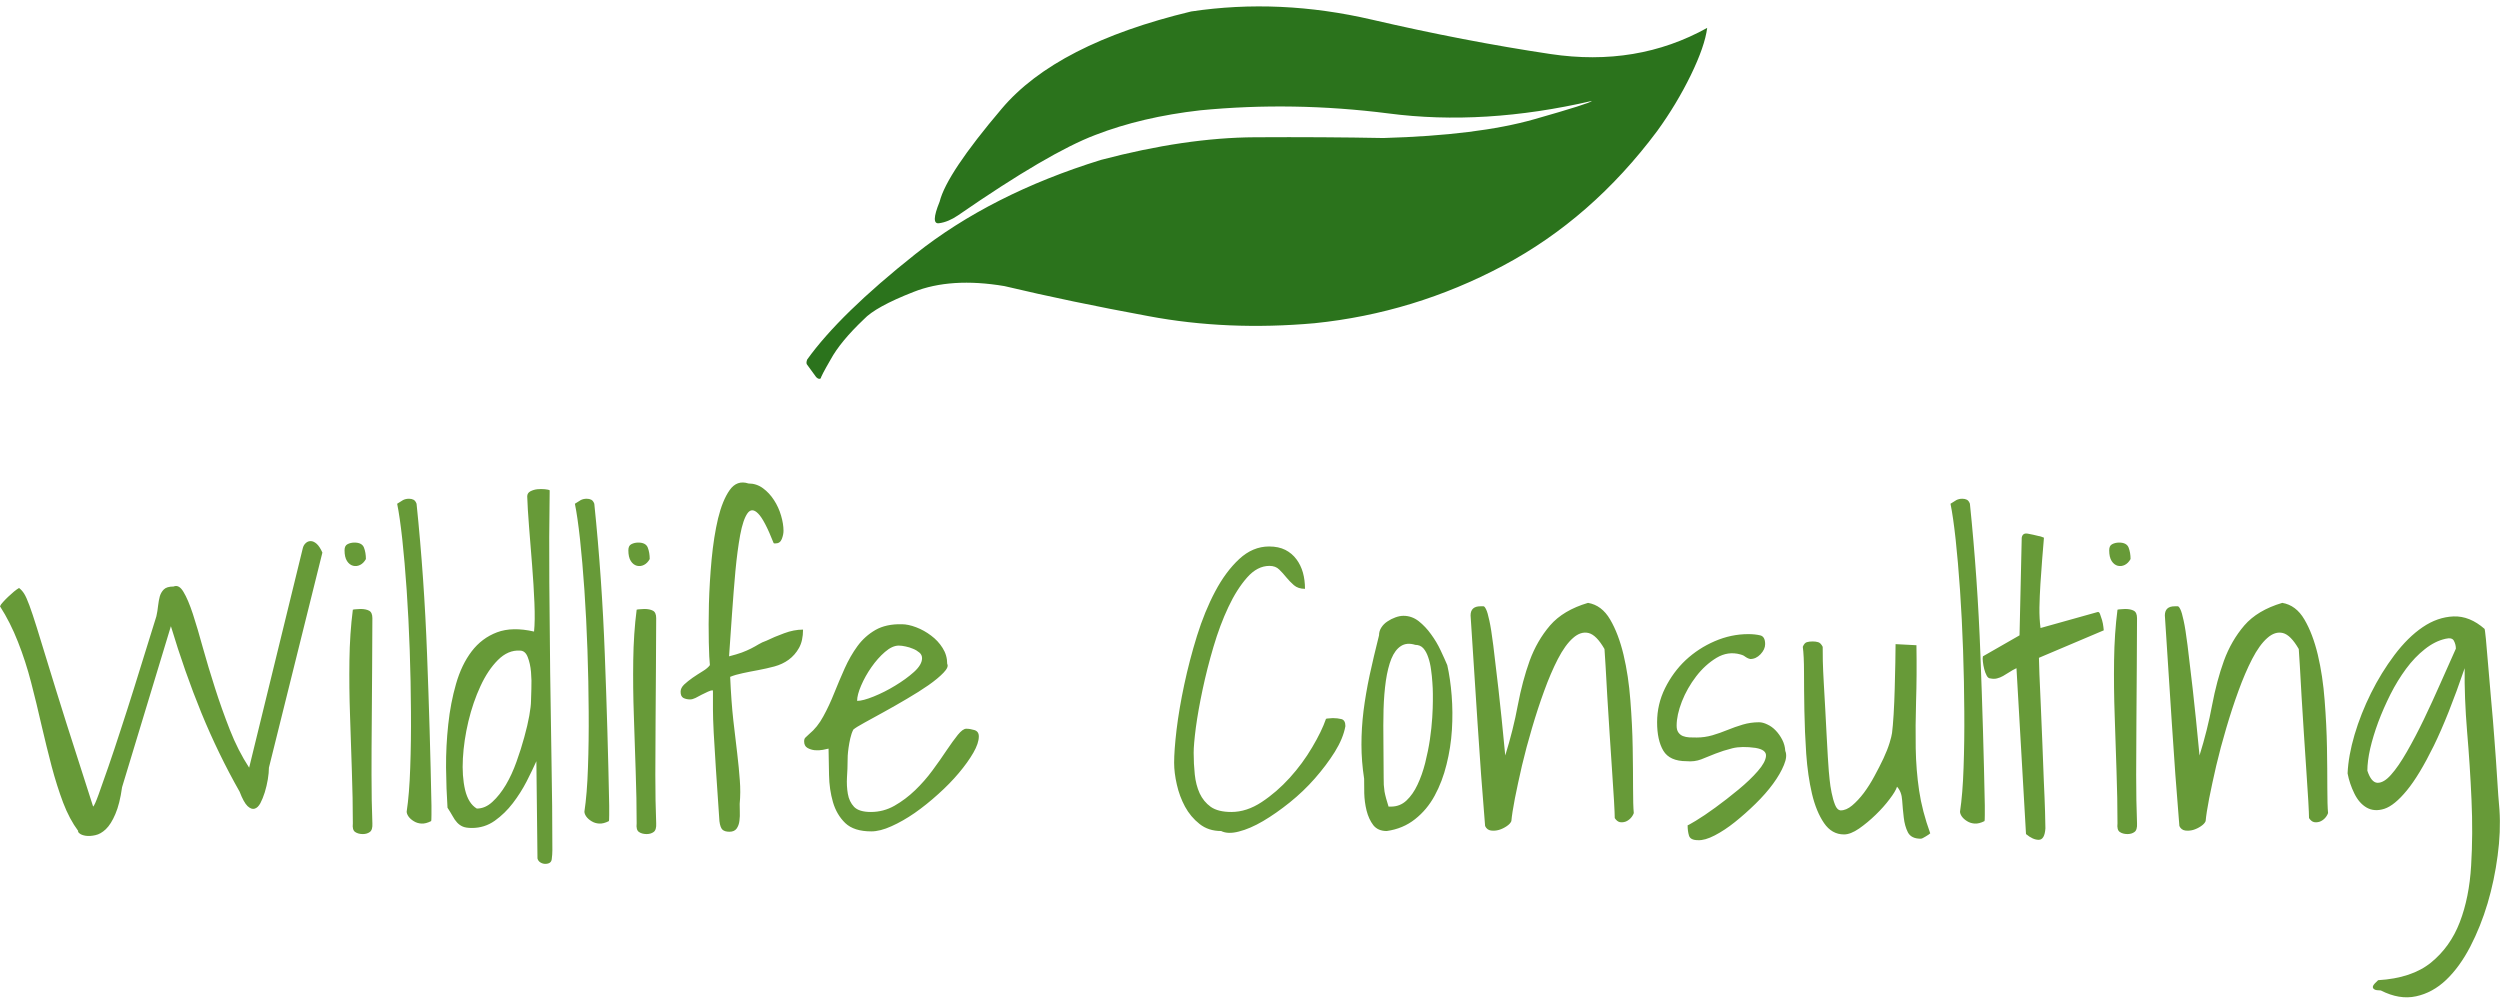
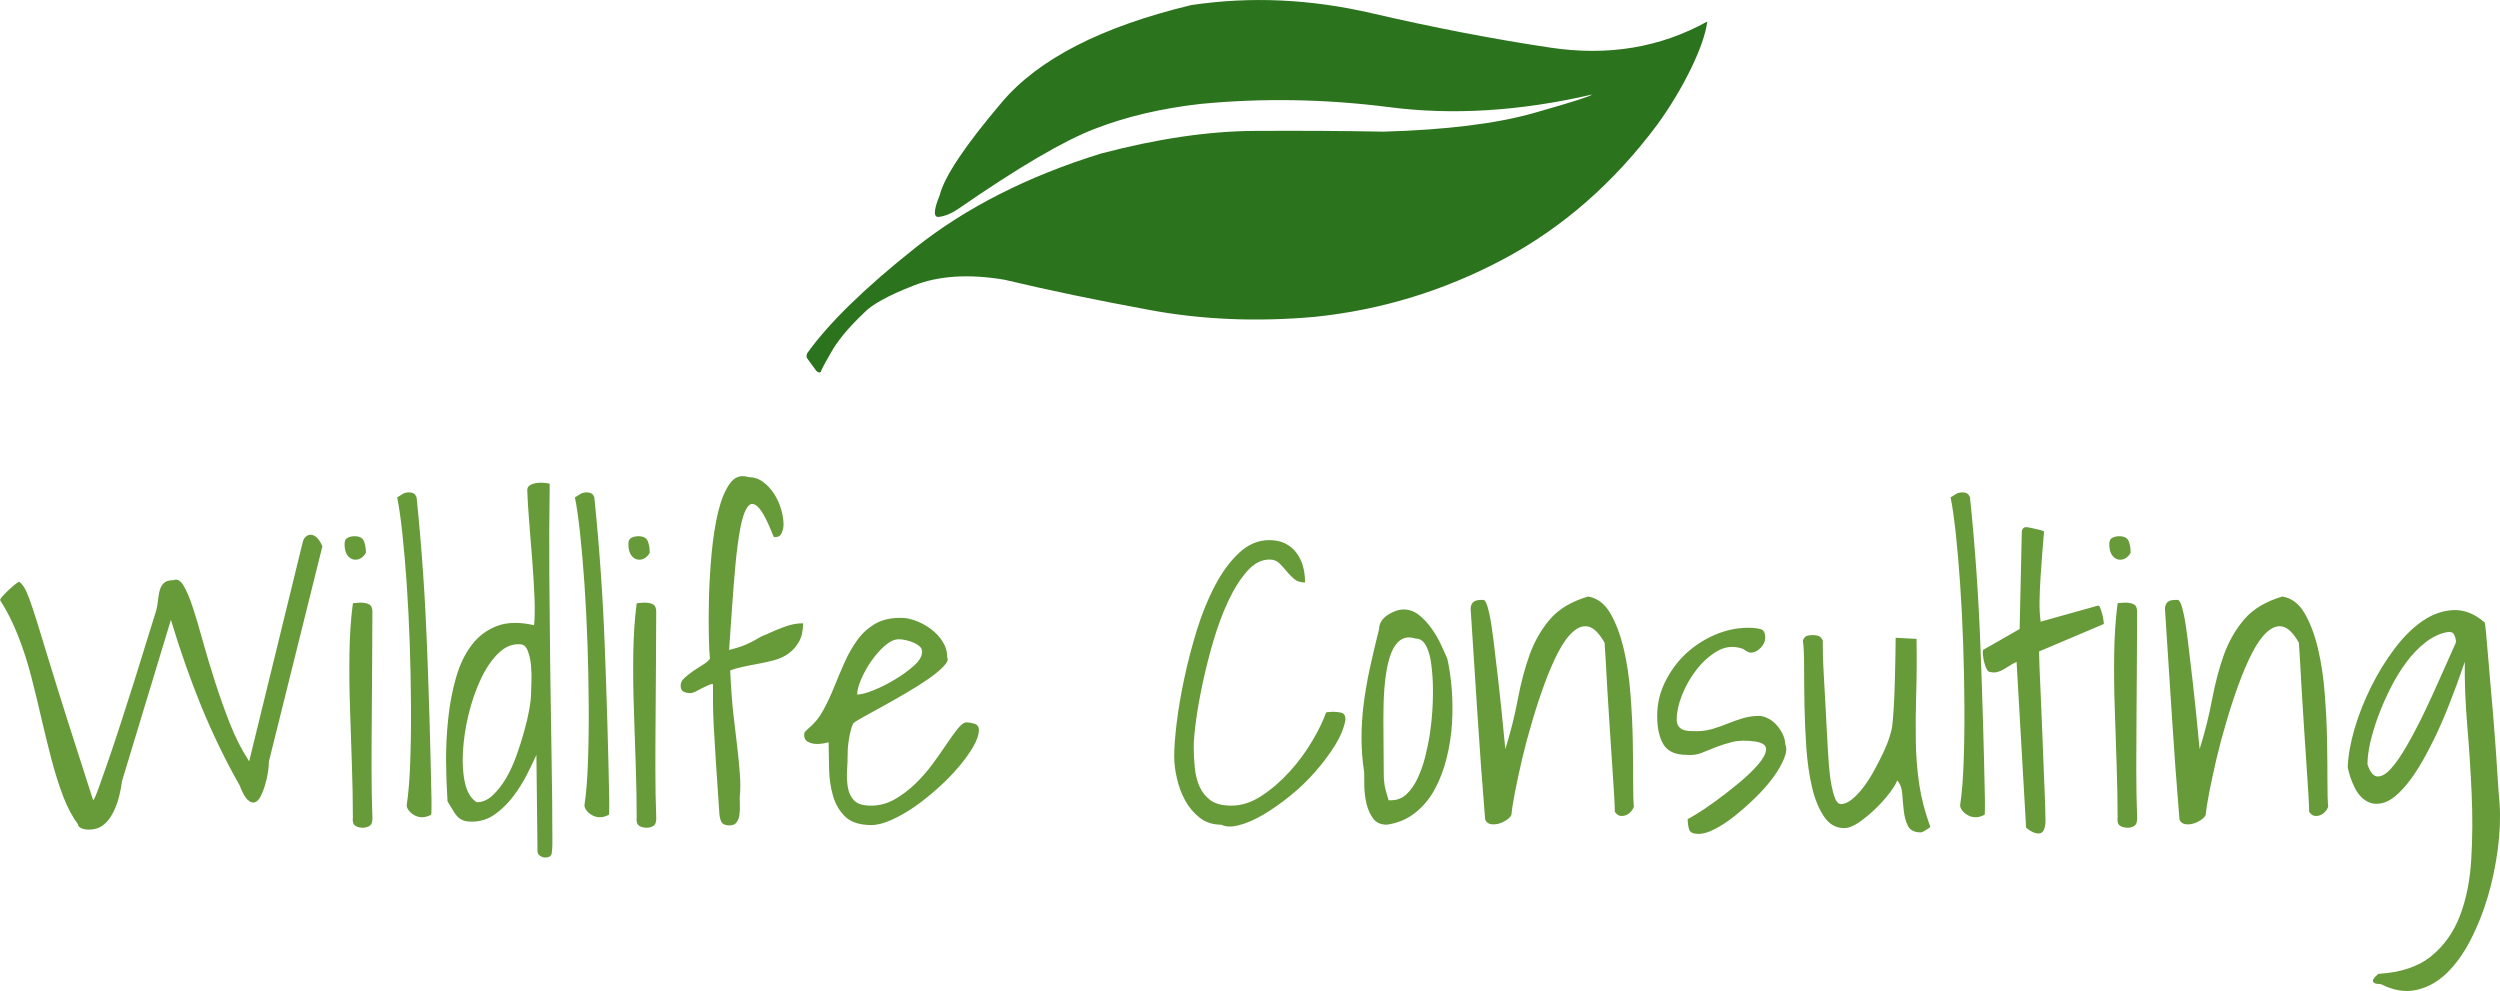
- <svg xmlns="http://www.w3.org/2000/svg" version="1.1" width="400" height="160" id="svg2" xml:space="preserve">
+ <svg xmlns="http://www.w3.org/2000/svg" version="1.1" id="svg2" xml:space="preserve" viewBox="0 1.02 399.98 158.55">
  <defs id="defs6" />
  <g transform="matrix(1.25,0,0,-1.25,0,160)" id="g10">
    <g transform="scale(0.1,0.1)" id="g12">
      <path d="m 1050.7,795.828 c -0.31,0.973 3.83,8.981 12.5,23.981 8.36,15.351 22.5,32.5 42.5,51.48 10,10.672 31.18,22.352 63.52,35 31.99,12.699 70.78,15.199 116.48,7.5 56.02,-13.32 117.5,-26.129 184.5,-38.469 67.3,-12.66 138.2,-15.672 212.5,-9.031 84.64,8.68 165,33.172 241.01,73.52 75.98,40.351 141.8,97.851 197.5,172.501 16.68,23.01 30.98,46.84 43.01,71.48 11.99,24.69 18.98,44.85 20.98,60.51 -60,-33.32 -126.8,-44.49 -200.51,-33.47 -73.32,10.97 -149.49,25.66 -228.48,43.98 -78.71,18.32 -155.82,21.84 -231.52,10.51 -115,-27.66 -195.82,-69.18 -242.5,-124.49 -46.99,-55.36 -73.48,-95 -79.49,-119.03 -8.01,-19.65 -8.17,-28.831 -0.51,-27.499 7.65,1.019 15.7,4.34 24.02,9.999 77.66,53.67 136.29,88.01 175.98,103.01 39.69,15.35 84.37,25.82 134.02,31.48 79.3,7.7 159.69,6.37 240.98,-3.98 81.36,-10.66 168.2,-5.35 260.51,16.02 -1.33,-2.04 -25.98,-9.85 -73.99,-23.52 -48.01,-13.67 -112.34,-21.68 -193.01,-23.98 -50.31,0.97 -105.19,1.32 -164.49,0.97 -59.33,-0.31 -125,-10 -196.99,-28.98 -93.71,-29.03 -172.85,-69.18 -237.5,-120.511 -64.69,-51.329 -110.82,-96.329 -138.52,-135 -1.01,-2.661 -1.17,-4.649 -0.5,-6.02 3.67,-5 7.69,-10.461 11.99,-16.48 2.34,-2.34 4.37,-2.848 6.01,-1.481" id="path14" style="fill:#2b731c;fill-opacity:1;fill-rule:evenodd;stroke:none" />
      <path d="m 0,503.949 c 0.621,1.563 1.91,3.36 3.91,5.473 1.949,2.187 4.141,4.406 6.559,6.719 2.5,2.257 4.922,4.449 7.34,6.558 2.5,2.071 4.691,3.629 6.57,4.692 2.57,-1.993 4.762,-4.45 6.562,-7.352 1.867,-2.93 4.098,-7.93 6.719,-15 2.57,-6.988 5.781,-16.519 9.531,-28.59 3.75,-11.988 8.668,-28.09 14.84,-48.277 6.129,-20.121 13.828,-44.922 23.129,-74.383 9.371,-29.488 20.699,-64.918 34.059,-106.25 1.25,0.941 3.59,6.141 7.031,15.633 3.441,9.449 7.578,21.289 12.5,35.469 4.879,14.14 10.16,29.918 15.781,47.339 5.699,17.379 11.328,34.918 16.879,52.661 5.5,17.808 10.781,34.718 15.781,50.781 5.079,16.129 9.411,30.039 12.969,41.719 1.012,4.57 1.75,9.058 2.18,13.437 0.512,4.453 1.25,8.473 2.191,12.031 1.02,3.512 2.739,6.481 5.16,8.903 2.5,2.5 6.637,3.75 12.5,3.75 4.571,1.957 8.789,-0.313 12.649,-6.871 3.949,-6.493 7.969,-15.903 12.039,-28.282 4.062,-12.418 8.32,-26.839 12.812,-43.281 4.571,-16.367 9.719,-33.519 15.469,-51.406 5.699,-17.934 12.07,-35.781 19.059,-53.594 6.953,-17.738 15.191,-33.867 24.691,-48.437 l 68.75,281.25 c 0.699,2.578 1.949,4.687 3.75,6.25 1.75,1.64 3.82,2.5 6.25,2.5 2.5,0 5.039,-1.172 7.649,-3.442 2.582,-2.301 5.043,-6.051 7.351,-11.25 L 344.219,297.391 c 0,-4.301 -0.469,-9.301 -1.41,-15 -0.93,-5.629 -2.258,-11.172 -3.899,-16.563 -1.68,-5.316 -3.558,-9.969 -5.629,-13.906 -2.109,-3.871 -4.531,-6.211 -7.34,-7.031 -2.742,-0.86 -5.742,0.23 -9.062,3.281 -3.25,3.117 -6.649,9.258 -10.16,18.437 -18.239,32.18 -34.528,65.782 -48.91,100.782 -14.289,35 -27.297,72.031 -39.059,111.089 l -62.5,-206.089 c -1.988,-14.301 -4.84,-25.743 -8.59,-34.379 -3.68,-8.672 -7.738,-15.114 -12.191,-19.371 -4.379,-4.141 -8.867,-6.719 -13.438,-7.661 -4.492,-1.011 -8.551,-1.289 -12.191,-0.781 -3.551,0.551 -6.211,1.52 -7.961,2.973 -1.801,1.476 -2.348,2.5 -1.719,3.117 -7.5,10.082 -13.988,22.231 -19.379,36.41 -5.312,14.141 -10.23,29.61 -14.691,46.41 -4.371,16.75 -8.711,34.289 -12.969,52.653 -4.172,18.437 -8.59,36.636 -13.281,54.687 -4.68,18.129 -10.309,35.473 -16.871,52.031 C 16.48,475.039 8.828,490.199 0,503.949 z M 451.641,226.141 c 0,21.129 -0.43,43.437 -1.25,66.871 -0.743,23.437 -1.52,47.066 -2.34,70.937 -0.86,23.949 -1.102,47.5 -0.781,70.629 0.308,23.121 1.75,44.762 4.371,65 0.699,0.313 2.269,0.5 4.687,0.621 2.383,0.199 4.102,0.313 5.152,0.313 4.571,0 8.211,-0.742 10.942,-2.184 2.808,-1.488 4.219,-4.648 4.219,-9.539 0,-19.289 -0.121,-40.23 -0.313,-62.809 -0.117,-22.621 -0.277,-45.582 -0.469,-68.902 -0.238,-23.25 -0.308,-46.25 -0.308,-69.066 0,-22.731 0.347,-43.364 1.09,-61.871 0.308,-5.629 -0.782,-9.34 -3.282,-11.102 -2.418,-1.75 -5.39,-2.648 -8.91,-2.648 -3.98,0 -7.258,0.898 -9.84,2.648 -2.621,1.762 -3.589,5.473 -2.968,11.102 z M 441.02,575.672 c 0,3.937 1.281,6.558 3.902,7.808 2.578,1.329 5.508,2.032 8.75,2.032 6.449,0 10.508,-2.153 12.187,-6.403 1.641,-4.3 2.5,-9.179 2.5,-14.687 -1.988,-3.563 -4.449,-6.063 -7.339,-7.5 -2.93,-1.481 -5.942,-1.844 -9.071,-1.094 -3.121,0.82 -5.738,2.852 -7.808,6.094 -2.11,3.316 -3.121,7.887 -3.121,13.75 z m 79.531,-334.531 c 2.258,15 3.789,33.668 4.527,56.089 0.82,22.5 1.133,46.45 0.942,71.879 -0.122,25.391 -0.629,51.602 -1.571,78.59 -0.929,27.071 -2.258,52.699 -3.898,76.879 -1.68,24.25 -3.563,45.973 -5.629,65.152 -2.113,19.258 -4.301,34.418 -6.563,45.469 2.891,1.949 5.391,3.52 7.5,4.692 2.192,1.129 4.731,1.718 7.661,1.718 2.261,0 4.21,-0.429 5.781,-1.25 1.64,-0.859 2.969,-2.578 3.898,-5.16 6.571,-63.75 11.02,-128.051 13.442,-192.808 2.5,-64.813 4.379,-129.301 5.629,-193.442 0,-2.929 0,-6.949 0,-12.027 0,-5 -0.161,-7.66 -0.469,-7.973 -4.61,-2.301 -8.711,-3.359 -12.352,-3.121 -3.551,0.192 -6.789,1.172 -9.679,2.961 -2.93,1.762 -5.239,3.789 -6.879,6.102 -1.563,2.257 -2.34,4.371 -2.34,6.25 z m 166.008,64.531 c -3.36,-7.5 -7.5,-16.172 -12.5,-25.942 -5,-9.691 -10.899,-18.98 -17.649,-27.808 -6.68,-8.75 -14.379,-16.25 -23.129,-22.5 -8.75,-6.172 -18.511,-9.223 -29.222,-9.223 -4.918,0 -8.75,0.551 -11.559,1.723 -2.73,1.129 -5.16,2.848 -7.34,5.156 -2.109,2.262 -4.031,5.031 -5.781,8.281 -1.801,3.2 -3.988,6.789 -6.57,10.782 -1.047,15.937 -1.68,33.05 -1.868,51.398 -0.121,18.441 0.821,36.801 2.809,55.16 1.949,18.442 5.309,35.781 10,52.031 4.691,16.329 11.328,30.2 20,41.559 8.629,11.332 19.449,19.461 32.5,24.383 13.012,4.879 28.789,5.187 47.34,0.937 0.941,9.141 1.101,21.403 0.469,36.719 -0.618,15.313 -1.637,31.402 -2.969,48.281 -1.25,16.95 -2.57,33.321 -3.899,49.063 -1.25,15.816 -2.031,28.789 -2.351,38.906 0,2.891 1.332,5.07 4.07,6.563 2.809,1.437 5.82,2.339 9.059,2.648 3.203,0.32 6.41,0.32 9.531,0 3.121,-0.309 5.16,-0.777 6.09,-1.398 -0.621,-40.121 -0.781,-79.45 -0.469,-117.969 0.32,-38.563 0.668,-76.992 1.098,-115.313 0.511,-38.25 1.09,-76.25 1.722,-114.07 0.7,-37.73 1.09,-75.43 1.09,-113.117 0,-3.633 -0.269,-7.5 -0.781,-11.563 -0.43,-4.07 -3.238,-6.097 -8.441,-6.097 -1.989,0 -3.981,0.59 -5.93,1.718 -2,1.168 -3.289,2.891 -3.91,5.161 l -1.41,124.531 z m -21.09,141.558 c -10.117,0.629 -19.489,-3.402 -28.129,-12.031 -8.551,-8.551 -16.012,-19.687 -22.34,-33.437 -6.371,-13.672 -11.52,-28.711 -15.469,-45.153 -3.871,-16.371 -6.211,-32.148 -7.031,-47.347 -0.859,-15.114 0.078,-28.551 2.809,-40.313 2.812,-11.679 7.812,-19.648 15,-23.91 7.191,0 13.832,2.859 20,8.602 6.25,5.699 11.961,12.968 17.191,21.718 5.199,8.832 9.73,18.672 13.59,29.532 3.949,10.937 7.269,21.437 10,31.558 2.82,10.082 4.93,19.262 6.41,27.5 1.449,8.321 2.191,14.61 2.191,18.91 0,3.2 0.149,8.36 0.469,15.469 0.309,7.184 0.149,14.371 -0.469,21.563 -0.632,7.187 -2.031,13.507 -4.222,19.058 -2.11,5.512 -5.43,8.281 -10,8.281 z m 82.582,-206.089 c 2.258,15 3.789,33.668 4.527,56.089 0.82,22.5 1.133,46.45 0.942,71.879 -0.122,25.391 -0.629,51.602 -1.571,78.59 -0.929,27.071 -2.258,52.699 -3.898,76.879 -1.68,24.25 -3.563,45.973 -5.629,65.152 -2.113,19.258 -4.301,34.418 -6.563,45.469 2.891,1.949 5.391,3.52 7.5,4.692 2.192,1.129 4.731,1.718 7.661,1.718 2.261,0 4.21,-0.429 5.781,-1.25 1.64,-0.859 2.969,-2.578 3.898,-5.16 6.571,-63.75 11.02,-128.051 13.442,-192.808 2.5,-64.813 4.379,-129.301 5.629,-193.442 0,-2.929 0,-6.949 0,-12.027 0,-5 -0.161,-7.66 -0.469,-7.973 -4.61,-2.301 -8.711,-3.359 -12.352,-3.121 -3.551,0.192 -6.789,1.172 -9.679,2.961 -2.93,1.762 -5.239,3.789 -6.879,6.102 -1.563,2.257 -2.34,4.371 -2.34,6.25 z m 66.871,-15 c 0,21.129 -0.434,43.437 -1.25,66.871 -0.742,23.437 -1.524,47.066 -2.344,70.937 -0.859,23.949 -1.098,47.5 -0.777,70.629 0.308,23.121 1.75,44.762 4.371,65 0.699,0.313 2.269,0.5 4.687,0.621 2.379,0.199 4.102,0.313 5.161,0.313 4.57,0 8.199,-0.742 10.929,-2.184 2.821,-1.488 4.223,-4.648 4.223,-9.539 0,-19.289 -0.121,-40.23 -0.313,-62.809 -0.121,-22.621 -0.269,-45.582 -0.468,-68.902 -0.231,-23.25 -0.313,-46.25 -0.313,-69.066 0,-22.731 0.352,-43.364 1.094,-61.871 0.308,-5.629 -0.781,-9.34 -3.281,-11.102 -2.422,-1.75 -5.391,-2.648 -8.911,-2.648 -3.98,0 -7.261,0.898 -9.839,2.648 -2.621,1.762 -3.59,5.473 -2.969,11.102 z m -10.621,349.531 c 0,3.937 1.289,6.558 3.898,7.808 2.582,1.329 5.512,2.032 8.75,2.032 6.449,0 10.512,-2.153 12.192,-6.403 1.64,-4.3 2.5,-9.179 2.5,-14.687 -1.993,-3.563 -4.45,-6.063 -7.34,-7.5 -2.93,-1.481 -5.942,-1.844 -9.071,-1.094 -3.121,0.82 -5.742,2.852 -7.808,6.094 -2.113,3.316 -3.121,7.887 -3.121,13.75 z M 912.109,396.449 c -1.25,0 -3.199,-0.59 -5.781,-1.719 -2.617,-1.171 -5.308,-2.46 -8.129,-3.902 -2.73,-1.488 -5.39,-2.887 -7.969,-4.219 -2.609,-1.25 -4.921,-1.879 -6.871,-1.879 -3.238,0 -6.089,0.629 -8.589,1.879 -2.43,1.332 -3.598,3.981 -3.598,7.969 0,3.203 1.488,6.281 4.527,9.211 3.129,2.902 6.762,5.82 10.942,8.75 4.257,2.902 8.519,5.672 12.808,8.289 4.262,2.57 7.352,5.192 9.223,7.813 -0.621,5.187 -1.094,14.918 -1.402,29.218 -0.321,14.371 -0.282,30.782 0.152,49.219 0.508,18.434 1.637,37.383 3.437,56.871 1.871,19.571 4.61,37.071 8.282,52.5 3.75,15.391 8.668,27.5 14.839,36.25 6.25,8.832 14.258,11.641 24.071,8.442 6.871,0 13.039,-2.032 18.59,-6.102 5.507,-4.059 10.199,-9.141 14.058,-15.148 3.949,-6.063 6.961,-12.661 9.071,-19.852 2.07,-7.098 3.12,-13.59 3.12,-19.527 0,-3.242 -0.74,-6.723 -2.19,-10.473 -1.481,-3.75 -4.141,-5.617 -7.97,-5.617 l -1.558,0 c -0.313,0 -0.621,0.156 -0.942,0.469 -7.808,19.879 -14.449,32.5 -19.839,37.808 -5.313,5.391 -9.84,5.512 -13.59,0.313 -3.75,-5.231 -6.879,-14.492 -9.379,-27.813 -2.422,-13.359 -4.453,-28.711 -6.094,-46.09 -1.558,-17.418 -3.047,-35.781 -4.379,-55.16 -1.25,-19.371 -2.5,-37.418 -3.75,-54.058 6.449,1.64 11.879,3.281 16.25,4.839 4.379,1.641 8.321,3.36 11.879,5.161 3.633,1.871 6.91,3.668 9.844,5.468 2.887,1.75 6.168,3.282 9.848,4.532 6.75,3.32 14.289,6.48 22.65,9.531 8.32,3.117 16.41,4.687 24.22,4.687 0,-9.5 -1.72,-17.308 -5.16,-23.437 -3.43,-6.172 -7.89,-11.211 -13.28,-15.16 -5.31,-3.864 -11.399,-6.723 -18.278,-8.59 -6.793,-1.801 -13.711,-3.363 -20.781,-4.692 -6.993,-1.25 -13.551,-2.582 -19.692,-3.902 -6.168,-1.25 -11.519,-2.816 -16.09,-4.687 0.942,-21.25 2.27,-39.852 4.063,-55.782 1.879,-15.937 3.519,-30.121 5,-42.5 1.449,-12.308 2.539,-23.597 3.277,-33.91 0.821,-10.23 0.781,-20.39 -0.148,-30.469 0,-2.3 0.039,-5.468 0.148,-9.531 0.199,-4.058 0.039,-8.09 -0.469,-12.027 -0.429,-3.871 -1.64,-7.192 -3.589,-10 -1.993,-2.731 -5.082,-4.063 -9.219,-4.063 -3.981,0 -6.953,0.903 -8.902,2.653 -1.879,1.758 -3.211,5.386 -3.911,10.937 -1.879,26.332 -3.398,48.75 -4.531,67.192 -1.168,18.437 -2.109,33.898 -2.808,46.398 -0.629,12.5 -0.942,22.352 -0.942,29.539 l 0,22.5 c 0,1.25 -0.156,1.871 -0.469,1.871 z m 148.441,-74.687 c -1.68,-0.313 -4.14,-0.864 -7.35,-1.563 -3.24,-0.621 -6.68,-0.777 -10.31,-0.469 -3.55,0.391 -6.68,1.411 -9.37,2.969 -2.82,1.641 -4.22,4.41 -4.22,8.281 0,2.27 0.54,3.911 1.56,4.848 0.94,1.012 2.58,2.531 4.84,4.531 7.07,5.821 13.13,13.36 18.13,22.653 5.08,9.258 9.72,19.136 13.9,29.687 4.26,10.629 8.75,21.172 13.44,31.723 4.77,10.617 10.24,20.156 16.41,28.59 6.25,8.519 13.9,15.386 22.97,20.629 9.14,5.187 20.39,7.648 33.75,7.339 5.5,0 11.64,-1.332 18.43,-3.902 6.88,-2.617 13.21,-6.18 19.07,-10.629 5.93,-4.371 10.82,-9.648 14.68,-15.777 3.95,-6.172 5.94,-12.973 5.94,-20.473 1.56,-2.621 0,-6.371 -4.69,-11.25 -4.68,-4.918 -11.09,-10.23 -19.21,-15.937 -8.13,-5.621 -17.35,-11.481 -27.66,-17.5 -10.24,-6.051 -20.08,-11.684 -29.53,-16.871 -9.49,-5.243 -17.81,-9.813 -25,-13.75 -7.11,-3.871 -11.8,-6.801 -14.06,-8.75 -1.68,-3.243 -2.97,-6.993 -3.91,-11.25 -0.94,-4.18 -1.68,-8.129 -2.19,-11.879 -0.55,-3.75 -0.9,-7.184 -1.09,-10.313 -0.12,-3.051 -0.16,-5.39 -0.16,-7.027 0,-6.172 -0.27,-12.973 -0.78,-20.473 -0.43,-7.5 -0.08,-14.609 1.09,-21.25 1.14,-6.679 3.79,-12.258 7.97,-16.719 4.26,-4.371 11.45,-6.558 21.57,-6.558 10.7,0 20.78,2.656 30.15,7.969 9.46,5.39 18.28,12.031 26.41,19.839 8.12,7.809 15.51,16.25 22.19,25.309 6.75,9.152 12.81,17.742 18.12,25.789 5.39,8 10.2,14.613 14.38,19.844 4.25,5.187 7.85,7.808 10.78,7.808 3.2,0 6.72,-0.582 10.47,-1.718 3.75,-1.172 5.62,-3.864 5.62,-8.121 0,-5.86 -2.34,-12.813 -7.03,-20.942 -4.69,-8.121 -10.9,-16.801 -18.59,-25.937 -7.62,-9.063 -16.41,-18.082 -26.41,-27.032 -9.92,-8.98 -19.92,-16.992 -30,-24.058 -10.12,-6.992 -20.08,-12.66 -29.84,-17.031 -9.69,-4.379 -18.29,-6.563 -25.79,-6.563 -14.68,0 -25.78,3.512 -33.28,10.621 -7.42,7.192 -12.65,16.129 -15.78,26.879 -3.12,10.82 -4.8,22.344 -5,34.531 -0.12,12.18 -0.31,23.469 -0.62,33.903 z m 89.84,131.879 c -5.55,0 -11.41,-2.743 -17.66,-8.129 -6.17,-5.313 -11.95,-11.832 -17.34,-19.532 -5.31,-7.621 -9.69,-15.429 -13.12,-23.441 -3.44,-7.93 -5.16,-14.488 -5.16,-19.68 4.88,0 11.95,1.871 21.25,5.621 9.26,3.75 18.44,8.36 27.5,13.911 9.14,5.507 17.19,11.328 24.06,17.5 6.88,6.25 10.31,12.109 10.31,17.648 0,2.902 -1.17,5.32 -3.43,7.191 -2.31,1.961 -5,3.598 -8.13,4.848 -3.12,1.32 -6.33,2.344 -9.53,2.961 -3.24,0.711 -6.17,1.102 -8.75,1.102 z m 352.5,-150 c 0,10.39 1.02,24.57 3.13,42.5 2.18,17.89 5.46,37.109 9.84,57.648 4.37,20.512 9.76,41.25 16.25,62.191 6.56,21.02 14.3,40 23.28,56.879 8.95,16.95 19.22,30.821 30.78,41.563 11.56,10.699 24.3,16.09 38.28,16.09 8.13,0 15.04,-1.481 20.78,-4.371 5.71,-2.93 10.47,-6.95 14.22,-12.032 3.75,-5 6.49,-10.711 8.28,-17.031 1.76,-6.367 2.66,-13.289 2.66,-20.789 -5.86,0 -10.59,1.57 -14.22,4.691 -3.55,3.129 -6.79,6.45 -9.69,10 -2.93,3.629 -5.93,6.961 -9.06,10 -3.12,3.129 -7.3,4.692 -12.5,4.692 -10.43,0 -20,-5 -28.75,-15 -8.75,-9.922 -16.72,-22.5 -23.9,-37.813 -7.19,-15.238 -13.56,-32.187 -19.07,-50.937 -5.54,-18.75 -10.15,-36.992 -13.9,-54.692 -3.75,-17.73 -6.64,-33.871 -8.6,-48.441 -1.87,-14.488 -2.81,-25.269 -2.81,-32.34 0,-9.488 0.47,-18.711 1.41,-27.66 0.93,-8.98 3,-17.027 6.25,-24.211 3.32,-7.109 8.04,-12.887 14.22,-17.348 6.25,-4.371 15.03,-6.558 26.4,-6.558 13.01,0 25.94,4.219 38.75,12.656 12.89,8.512 24.88,18.902 35.94,31.094 11.02,12.187 20.62,25.187 28.75,39.058 8.2,13.829 14.1,25.981 17.66,36.411 0.62,0.308 2.07,0.507 4.37,0.621 2.27,0.199 3.75,0.316 4.38,0.316 3.94,0 7.57,-0.43 10.93,-1.25 3.44,-0.859 5.16,-3.867 5.16,-9.066 -1.88,-10.434 -6.41,-21.403 -13.59,-32.973 -7.19,-11.48 -15.71,-22.769 -25.47,-33.898 -9.69,-11.063 -20.43,-21.332 -32.19,-30.782 -11.68,-9.379 -23.09,-17.347 -34.22,-23.91 -11.05,-6.48 -21.33,-10.898 -30.78,-13.277 -9.38,-2.5 -16.99,-2.274 -22.81,0.617 -10.86,0 -20.08,3.012 -27.66,9.07 -7.62,6.012 -13.83,13.43 -18.59,22.18 -4.69,8.75 -8.21,18.172 -10.47,28.289 -2.31,10.07 -3.44,19.371 -3.44,27.813 z m 243.2,-20.469 c -2.3,15 -3.43,29.566 -3.43,43.75 0,14.137 0.86,28.519 2.65,43.117 1.88,14.691 4.46,29.891 7.81,45.633 3.44,15.816 7.43,32.848 12.04,51.09 0,3.636 0.97,6.957 2.96,10 1.96,3.129 4.58,5.707 7.82,7.816 3.2,2.184 6.6,3.902 10.15,5.152 3.64,1.329 7.07,2.032 10.32,2.032 7.18,0 13.67,-2.301 19.53,-6.871 5.82,-4.61 11.09,-10.161 15.78,-16.719 4.76,-6.481 8.9,-13.402 12.34,-20.781 3.44,-7.313 6.25,-13.563 8.44,-18.75 2.58,-11.371 4.45,-24.301 5.62,-38.75 1.14,-14.493 1.26,-29.219 0.32,-44.219 -0.94,-15 -3.24,-29.774 -6.88,-44.223 -3.55,-14.488 -8.59,-27.769 -15.15,-39.84 -6.49,-12 -14.85,-22.031 -25.16,-30.16 -10.23,-8.121 -22.3,-13.199 -36.25,-15.16 -7.5,0 -13.24,2.5 -17.19,7.5 -3.86,5.082 -6.72,11.289 -8.59,18.602 -1.8,7.379 -2.77,14.757 -2.97,22.187 -0.12,7.5 -0.16,13.672 -0.16,18.594 z m 25,1.558 c 0,-3.359 0.04,-6.48 0.16,-9.371 0.2,-2.929 0.51,-5.781 0.94,-8.597 0.51,-2.731 1.17,-5.621 2.03,-8.75 0.82,-3.043 1.87,-6.524 3.12,-10.473 l 2.97,0 c 7.81,0 14.46,2.582 20,7.82 5.51,5.192 10.2,11.911 14.07,20.153 3.94,8.316 7.22,17.578 9.84,27.816 2.58,10.313 4.61,20.391 6.09,30.313 1.45,10 2.42,19.3 2.97,27.968 0.51,8.629 0.78,15.539 0.78,20.782 l 0,9.687 c 0,4.25 -0.23,9.063 -0.62,14.371 -0.32,5.391 -0.9,10.942 -1.72,16.563 -0.74,5.707 -1.95,10.937 -3.6,15.629 -1.56,4.757 -3.67,8.629 -6.24,11.558 -2.62,2.891 -6.06,4.379 -10.32,4.379 -7.18,2.262 -13.36,1.75 -18.44,-1.566 -5,-3.242 -9.06,-8.672 -12.18,-16.25 -3.05,-7.614 -5.39,-16.992 -7.03,-28.121 -1.57,-11.063 -2.58,-23.243 -2.97,-36.563 -0.32,-13.359 -0.39,-27.5 -0.16,-42.5 0.2,-15 0.31,-29.969 0.31,-44.848 z m 129.85,-62.031 c -3.67,43.949 -6.88,87.973 -9.69,132.031 -2.73,44.059 -5.7,89.879 -8.91,137.5 0,7.809 4.22,11.719 12.66,11.719 l 3.91,0 c 0.93,0 2.03,-1.328 3.28,-3.91 1.33,-2.609 2.73,-7.461 4.22,-14.527 1.56,-6.992 3.2,-17.571 5,-31.723 1.75,-14.18 3.94,-32.648 6.56,-55.461 2.58,-22.738 5.51,-51.18 8.75,-85.316 6.87,22.066 12.23,43.519 16.09,64.379 3.95,20.82 8.99,39.757 15.16,56.871 6.25,17.066 14.92,32.109 26.09,45.16 11.25,13.008 27.42,22.656 48.6,28.906 11.75,-2 21.17,-9.066 28.28,-21.25 7.18,-12.187 12.89,-27.269 17.18,-45.156 4.26,-17.934 7.19,-37.422 8.76,-58.442 1.64,-20.941 2.65,-41.05 2.96,-60.308 0.32,-19.184 0.47,-36.371 0.47,-51.563 0,-15.121 0.31,-25.898 0.94,-32.347 -0.94,-2.614 -2.42,-4.922 -4.37,-6.871 -2,-1.993 -4.18,-3.403 -6.57,-4.219 -2.42,-0.742 -4.76,-0.902 -7.03,-0.473 -2.3,0.512 -4.45,2.231 -6.4,5.16 0,3.629 -0.32,10.969 -0.94,22.032 -0.63,11.007 -1.49,23.937 -2.5,38.75 -0.94,14.879 -1.99,30.66 -3.13,47.339 -1.17,16.758 -2.15,32.54 -2.97,47.348 -0.86,14.883 -1.56,27.852 -2.18,38.902 -0.63,11.02 -1.1,18.36 -1.41,22.032 -6.87,11.957 -13.67,18.789 -20.31,20.468 -6.68,1.641 -13.36,-0.468 -20,-6.402 -6.68,-5.859 -13.13,-14.808 -19.38,-26.879 -6.17,-11.988 -11.99,-25.59 -17.5,-40.777 -5.54,-15.121 -10.74,-31.024 -15.62,-47.66 -4.92,-16.563 -9.18,-32.571 -12.82,-47.973 -3.55,-15.43 -6.56,-29.449 -9.06,-42.027 -2.42,-12.5 -3.9,-22.184 -4.53,-29.063 -0.94,-2.301 -2.97,-4.488 -6.09,-6.558 -3.13,-2.11 -6.41,-3.672 -9.85,-4.692 -3.36,-0.937 -6.71,-1.211 -10.15,-0.777 -3.44,0.508 -5.94,2.418 -7.5,5.777 z m 259.22,0.942 c 0,-0.313 3.47,1.597 10.46,5.781 7.08,4.258 15.4,9.879 25,16.867 9.58,6.961 19.42,14.609 29.54,22.973 10.07,8.316 18.36,16.25 24.84,23.75 6.56,7.5 10.04,13.91 10.47,19.218 0.51,5.391 -3.99,8.911 -13.44,10.469 -11.68,1.641 -21.52,1.492 -29.53,-0.469 -7.93,-1.992 -15.16,-4.289 -21.72,-6.871 -6.48,-2.621 -12.58,-5.078 -18.28,-7.347 -5.74,-2.184 -11.99,-2.973 -18.75,-2.34 -14.37,0 -24.3,4.449 -29.69,13.437 -5.31,8.942 -7.97,21.09 -7.97,36.403 0,15.316 3.36,29.847 10.16,43.597 6.87,13.832 15.66,25.821 26.41,35.93 10.82,10.082 23.2,18.172 37.18,24.223 13.95,6.019 28.28,9.066 42.97,9.066 5.82,0 10.86,-0.547 15.16,-1.566 4.26,-0.934 6.41,-4.684 6.41,-11.25 0,-4.492 -2,-8.821 -5.94,-12.973 -3.87,-4.059 -8.24,-6.09 -13.13,-6.09 -0.31,0 -1.17,0.242 -2.5,0.781 -1.25,0.508 -2.58,1.25 -3.9,2.192 -1.25,1.019 -2.58,1.758 -3.91,2.187 -1.25,0.5 -2.11,0.782 -2.5,0.782 -10.43,2.89 -20.55,1.437 -30.31,-4.379 -9.69,-5.864 -18.4,-13.75 -26.1,-23.75 -7.61,-9.922 -13.71,-20.621 -18.28,-32.184 -4.49,-11.566 -6.72,-21.879 -6.72,-30.937 0,-3.672 0.71,-6.532 2.19,-8.602 1.45,-2.098 3.36,-3.668 5.78,-4.68 2.5,-0.937 5.24,-1.531 8.28,-1.718 3.13,-0.121 6.29,-0.161 9.54,-0.161 6.56,0 13.16,0.942 19.84,2.809 6.64,1.961 13.16,4.262 19.53,6.883 6.33,2.578 12.85,4.879 19.53,6.867 6.64,1.961 13.6,2.973 20.78,2.973 3.21,0 6.76,-0.934 10.63,-2.813 3.94,-1.801 7.54,-4.371 10.78,-7.808 3.2,-3.36 5.98,-7.27 8.28,-11.719 2.27,-4.383 3.59,-9.184 3.91,-14.383 1.95,-4.488 1.4,-10.461 -1.72,-17.961 -3.05,-7.5 -7.66,-15.547 -13.91,-24.066 -6.17,-8.434 -13.67,-16.992 -22.5,-25.621 -8.75,-8.563 -17.58,-16.371 -26.41,-23.442 -8.74,-6.988 -17.34,-12.66 -25.78,-17.027 -8.43,-4.383 -15.58,-6.41 -21.4,-6.094 -6.56,0 -10.43,1.992 -11.56,5.934 -1.18,3.867 -1.72,8.207 -1.72,13.129 z m 268.04,49.371 c -1.25,-3.981 -4.45,-9.293 -9.53,-15.934 -5,-6.68 -10.94,-13.359 -17.81,-20 -6.88,-6.68 -13.98,-12.578 -21.25,-17.656 -7.31,-5 -13.71,-7.5 -19.22,-7.5 -10.43,0 -18.98,4.84 -25.62,14.527 -6.68,9.77 -11.84,22.34 -15.47,37.66 -3.56,15.313 -6.02,32.34 -7.35,51.09 -1.25,18.75 -2.03,37.031 -2.34,54.84 -0.31,17.902 -0.47,34.223 -0.47,48.91 0,14.692 -0.55,25.699 -1.56,33.129 1.33,3.32 3.04,5.313 5.15,5.934 2.07,0.629 4.57,0.937 7.5,0.937 2.58,0 4.93,-0.308 7.04,-0.937 2.18,-0.621 4.1,-2.614 5.78,-5.934 0,-3.558 0.04,-9.539 0.15,-17.969 0.2,-8.437 0.63,-17.968 1.25,-28.597 0.63,-10.621 1.25,-21.723 1.88,-33.282 0.7,-11.48 1.29,-22.421 1.72,-32.808 0.5,-10.434 1.01,-19.813 1.56,-28.133 0.51,-8.348 0.94,-14.449 1.25,-18.277 0.31,-2.301 0.66,-6.051 1.09,-11.25 0.51,-5.231 1.33,-10.703 2.5,-16.403 1.14,-5.75 2.58,-10.898 4.38,-15.468 1.76,-4.493 4.14,-6.879 7.19,-7.192 4.76,0 9.68,2.071 14.68,6.25 5.08,4.262 10.08,9.61 15,16.09 4.89,6.57 9.42,13.75 13.6,21.57 4.25,7.813 8.12,15.352 11.56,22.653 3.44,7.386 6.02,13.988 7.81,19.847 1.76,5.821 2.81,10.039 3.13,12.653 0.7,5.508 1.4,13.359 2.03,23.597 0.62,10.313 1.09,21.289 1.4,32.969 0.32,11.75 0.55,22.852 0.79,33.281 0.19,10.391 0.31,18.36 0.31,23.903 l 26.72,-1.403 c 0.39,-26.371 0.23,-50.238 -0.47,-71.57 -0.63,-21.359 -0.78,-41.398 -0.47,-60.148 0.31,-18.672 1.76,-36.801 4.37,-54.379 2.58,-17.5 7.35,-35.742 14.22,-54.684 -0.93,-0.937 -2.93,-2.269 -5.93,-4.066 -2.93,-1.871 -5,-2.813 -6.25,-2.813 -8.13,0 -13.6,2.742 -16.41,8.129 -2.73,5.391 -4.49,11.75 -5.31,19.063 -0.86,7.257 -1.53,14.57 -2.03,21.871 -0.43,7.386 -2.62,13.207 -6.57,17.5 z m 80.63,-31.871 c 2.26,15 3.79,33.668 4.53,56.089 0.82,22.5 1.13,46.45 0.94,71.879 -0.12,25.391 -0.63,51.602 -1.57,78.59 -0.93,27.071 -2.26,52.699 -3.9,76.879 -1.68,24.25 -3.56,45.973 -5.63,65.152 -2.11,19.258 -4.29,34.418 -6.56,45.469 2.89,1.949 5.39,3.52 7.5,4.692 2.19,1.129 4.73,1.718 7.66,1.718 2.26,0 4.22,-0.429 5.78,-1.25 1.64,-0.859 2.97,-2.578 3.9,-5.16 6.57,-63.75 11.02,-128.051 13.44,-192.808 2.5,-64.813 4.38,-129.301 5.63,-193.442 0,-2.929 0,-6.949 0,-12.027 0,-5 -0.16,-7.66 -0.47,-7.973 -4.61,-2.301 -8.71,-3.359 -12.35,-3.121 -3.55,0.192 -6.79,1.172 -9.68,2.961 -2.93,1.762 -5.24,3.789 -6.88,6.102 -1.56,2.257 -2.34,4.371 -2.34,6.25 z m 72.26,183.589 c -3.36,-1.558 -6.4,-3.281 -9.21,-5.152 -2.74,-1.797 -5.4,-3.398 -7.97,-4.848 -2.62,-1.48 -5.24,-2.5 -7.82,-3.121 -2.57,-0.629 -5.35,-0.629 -8.28,0 -1.95,0 -3.59,1.172 -4.84,3.59 -1.33,2.5 -2.38,5.242 -3.13,8.281 -0.82,3.129 -1.4,6.25 -1.72,9.379 -0.39,3.121 -0.39,5.469 0,7.032 l 46.88,26.871 2.81,125 c 0.71,4.258 3.32,5.976 7.81,5.16 4.58,-0.863 9.3,-1.883 14.22,-3.133 0.63,0 1.64,-0.269 3.13,-0.777 1.44,-0.543 2.54,-0.934 3.28,-1.25 -0.74,-8.75 -1.52,-18.282 -2.34,-28.59 -0.75,-10.231 -1.49,-20.473 -2.19,-30.781 -0.63,-10.243 -1.06,-20.243 -1.25,-30 -0.12,-9.692 0.35,-18.442 1.41,-26.25 l 73.12,20.468 c 1.33,0.313 2.38,-0.629 3.12,-2.82 0.83,-2.098 1.65,-4.598 2.5,-7.5 0.83,-2.93 1.41,-5.848 1.72,-8.75 0.32,-2.93 0.47,-4.367 0.47,-4.367 l -82.97,-35.16 c 0,-2.934 0.2,-9.961 0.63,-21.09 0.51,-11.063 1.09,-24.141 1.72,-39.223 0.7,-15.121 1.4,-31.41 2.03,-48.91 0.62,-17.418 1.25,-33.59 1.87,-48.59 0.71,-14.918 1.25,-27.969 1.57,-39.219 0.31,-11.25 0.46,-18.359 0.46,-21.25 -0.62,-9.761 -3.51,-14.691 -8.59,-14.691 -5,0 -10.43,2.473 -16.25,7.352 l -12.19,212.339 z m 129.3,-198.589 c 0,21.129 -0.43,43.437 -1.25,66.871 -0.74,23.437 -1.52,47.066 -2.34,70.937 -0.86,23.949 -1.1,47.5 -0.78,70.629 0.31,23.121 1.75,44.762 4.37,65 0.7,0.313 2.27,0.5 4.69,0.621 2.38,0.199 4.1,0.313 5.15,0.313 4.57,0 8.21,-0.742 10.94,-2.184 2.81,-1.488 4.22,-4.648 4.22,-9.539 0,-19.289 -0.12,-40.23 -0.31,-62.809 -0.12,-22.621 -0.28,-45.582 -0.47,-68.902 -0.23,-23.25 -0.31,-46.25 -0.31,-69.066 0,-22.731 0.35,-43.364 1.09,-61.871 0.31,-5.629 -0.78,-9.34 -3.28,-11.102 -2.42,-1.75 -5.39,-2.648 -8.91,-2.648 -3.98,0 -7.26,0.898 -9.84,2.648 -2.62,1.762 -3.59,5.473 -2.97,11.102 z m -10.62,349.531 c 0,3.937 1.28,6.558 3.9,7.808 2.58,1.329 5.51,2.032 8.75,2.032 6.45,0 10.51,-2.153 12.19,-6.403 1.64,-4.3 2.5,-9.179 2.5,-14.687 -1.99,-3.563 -4.45,-6.063 -7.34,-7.5 -2.93,-1.481 -5.94,-1.844 -9.07,-1.094 -3.12,0.82 -5.74,2.852 -7.81,6.094 -2.11,3.316 -3.12,7.887 -3.12,13.75 z m 89.84,-352.973 c -3.67,43.949 -6.88,87.973 -9.69,132.031 -2.73,44.059 -5.7,89.879 -8.9,137.5 0,7.809 4.21,11.719 12.65,11.719 l 3.91,0 c 0.94,0 2.03,-1.328 3.28,-3.91 1.33,-2.609 2.73,-7.461 4.22,-14.527 1.56,-6.992 3.2,-17.571 5,-31.723 1.76,-14.18 3.94,-32.648 6.56,-55.461 2.58,-22.738 5.51,-51.18 8.75,-85.316 6.88,22.066 12.23,43.519 16.09,64.379 3.95,20.82 8.99,39.757 15.16,56.871 6.25,17.066 14.92,32.109 26.09,45.16 11.25,13.008 27.43,22.656 48.6,28.906 11.76,-2 21.17,-9.066 28.28,-21.25 7.19,-12.187 12.89,-27.269 17.19,-45.156 4.25,-17.934 7.18,-37.422 8.75,-58.442 1.64,-20.941 2.65,-41.05 2.97,-60.308 0.31,-19.184 0.46,-36.371 0.46,-51.563 0,-15.121 0.32,-25.898 0.94,-32.347 -0.94,-2.614 -2.42,-4.922 -4.37,-6.871 -2,-1.993 -4.18,-3.403 -6.57,-4.219 -2.42,-0.742 -4.76,-0.902 -7.03,-0.473 -2.3,0.512 -4.45,2.231 -6.4,5.16 0,3.629 -0.32,10.969 -0.94,22.032 -0.63,11.007 -1.49,23.937 -2.5,38.75 -0.94,14.879 -1.99,30.66 -3.13,47.339 -1.17,16.758 -2.14,32.54 -2.96,47.348 -0.86,14.883 -1.57,27.852 -2.19,38.902 -0.63,11.02 -1.1,18.36 -1.41,22.032 -6.87,11.957 -13.67,18.789 -20.31,20.468 -6.68,1.641 -13.36,-0.468 -20,-6.402 -6.68,-5.859 -13.13,-14.808 -19.38,-26.879 -6.17,-11.988 -11.99,-25.59 -17.5,-40.777 -5.54,-15.121 -10.74,-31.024 -15.62,-47.66 -4.92,-16.563 -9.18,-32.571 -12.81,-47.973 -3.56,-15.43 -6.57,-29.449 -9.07,-42.027 -2.42,-12.5 -3.9,-22.184 -4.53,-29.063 -0.93,-2.301 -2.97,-4.488 -6.09,-6.558 -3.13,-2.11 -6.41,-3.672 -9.84,-4.692 -3.36,-0.937 -6.72,-1.211 -10.16,-0.777 -3.44,0.508 -5.94,2.418 -7.5,5.777 z M 3043.98,25.359 c 28.64,1.68 51.18,9.18 67.66,22.5 16.45,13.359 28.75,30.582 36.88,51.719 8.12,21.172 12.96,45.313 14.53,72.5 1.64,27.184 1.79,55.231 0.47,84.211 -1.25,28.949 -3.13,58.012 -5.63,87.191 -2.42,29.141 -3.44,56.25 -3.12,81.25 -13.99,-40.941 -27.15,-74.058 -39.54,-99.371 -12.42,-25.238 -23.9,-44.3 -34.53,-57.187 -10.54,-12.813 -20.11,-20.633 -28.75,-23.442 -8.55,-2.73 -16.09,-2.191 -22.65,1.559 -6.49,3.75 -11.72,9.77 -15.78,18.133 -4.07,8.316 -6.96,16.867 -8.6,25.617 0.63,15 3.6,31.492 8.91,49.539 5.39,18.121 12.42,35.863 21.09,53.281 8.63,17.379 18.63,33.629 30,48.75 11.45,15.192 23.48,27.071 36.1,35.621 12.69,8.629 25.86,13.211 39.53,13.75 13.75,0.508 26.95,-4.8 39.68,-15.941 0.32,-0.309 0.86,-4.641 1.72,-12.961 0.82,-8.25 1.76,-19.137 2.82,-32.656 1.13,-13.563 2.42,-28.711 3.9,-45.473 1.56,-16.679 2.97,-33.59 4.22,-50.777 1.33,-17.113 2.5,-33.442 3.44,-49.063 0.94,-15.629 1.91,-29.14 2.97,-40.468 1.25,-18.563 0.47,-38.2 -2.35,-59.063 -2.73,-20.816 -6.99,-41.098 -12.81,-60.789 -5.86,-19.68 -13.24,-38.16 -22.19,-55.461 -8.98,-17.27 -19.22,-31.449 -30.78,-42.5 -11.56,-11.02 -24.45,-18.047 -38.59,-21.098 -14.18,-3.121 -29.22,-0.621 -45.16,7.5 -1.05,0 -2.58,0.121 -4.53,0.309 -1.87,0.121 -3.4,0.711 -4.53,1.723 -1.17,0.938 -1.41,2.269 -0.78,3.91 0.7,1.559 2.85,3.977 6.4,7.188 z M 3030.23,293.48 c 3.32,-10.121 7.66,-15.269 12.97,-15.468 5.39,-0.114 11.18,3.316 17.35,10.316 6.25,6.953 13,16.793 20.31,29.531 7.26,12.692 14.53,26.481 21.72,41.403 7.19,15 14.26,30.386 21.25,46.25 6.95,15.816 13.51,30.547 19.69,44.218 0,3.52 -0.86,6.879 -2.5,10 -1.57,3.129 -5.12,3.989 -10.63,2.661 -9.06,-1.993 -17.93,-6.411 -26.56,-13.282 -8.67,-6.8 -16.68,-15.16 -24.06,-25.16 -7.31,-9.918 -13.99,-20.777 -20,-32.66 -5.94,-11.867 -11.18,-23.75 -15.63,-35.617 -4.37,-11.883 -7.81,-23.203 -10.31,-33.91 -2.42,-10.742 -3.6,-20.153 -3.6,-28.282" id="path16" style="fill:#679a38;fill-opacity:1;fill-rule:nonzero;stroke:none" />
    </g>
  </g>
</svg>
